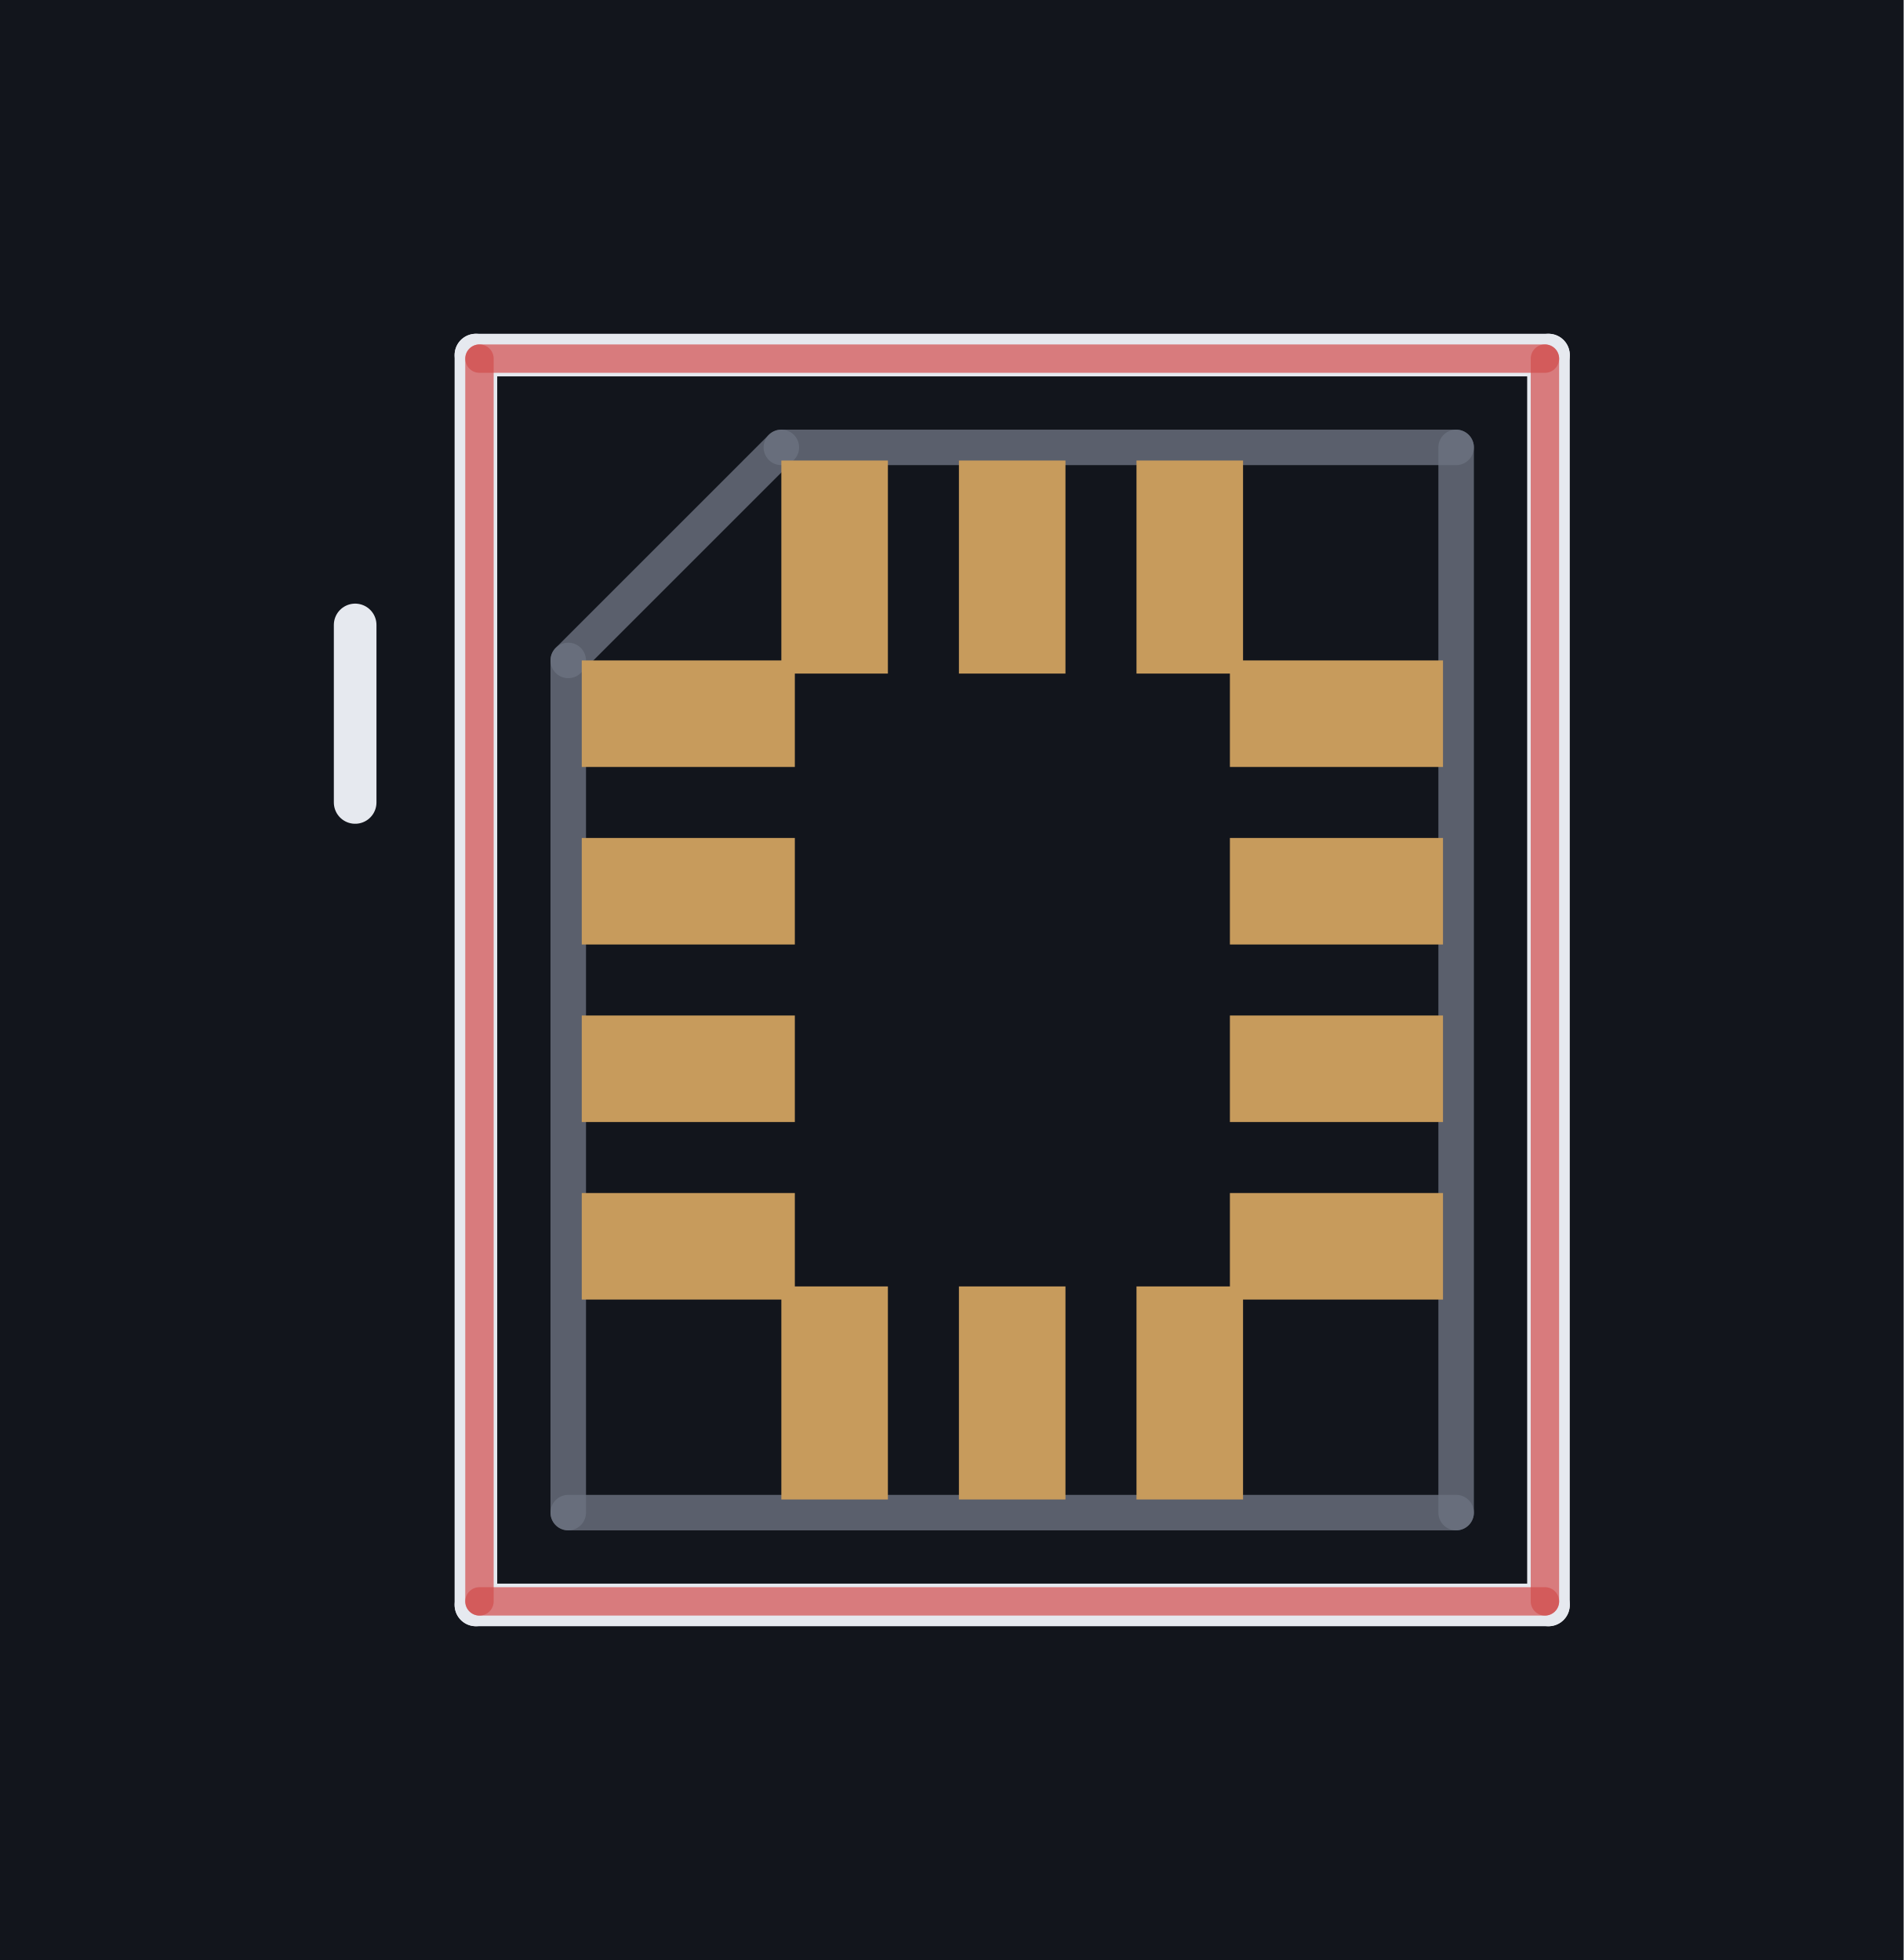
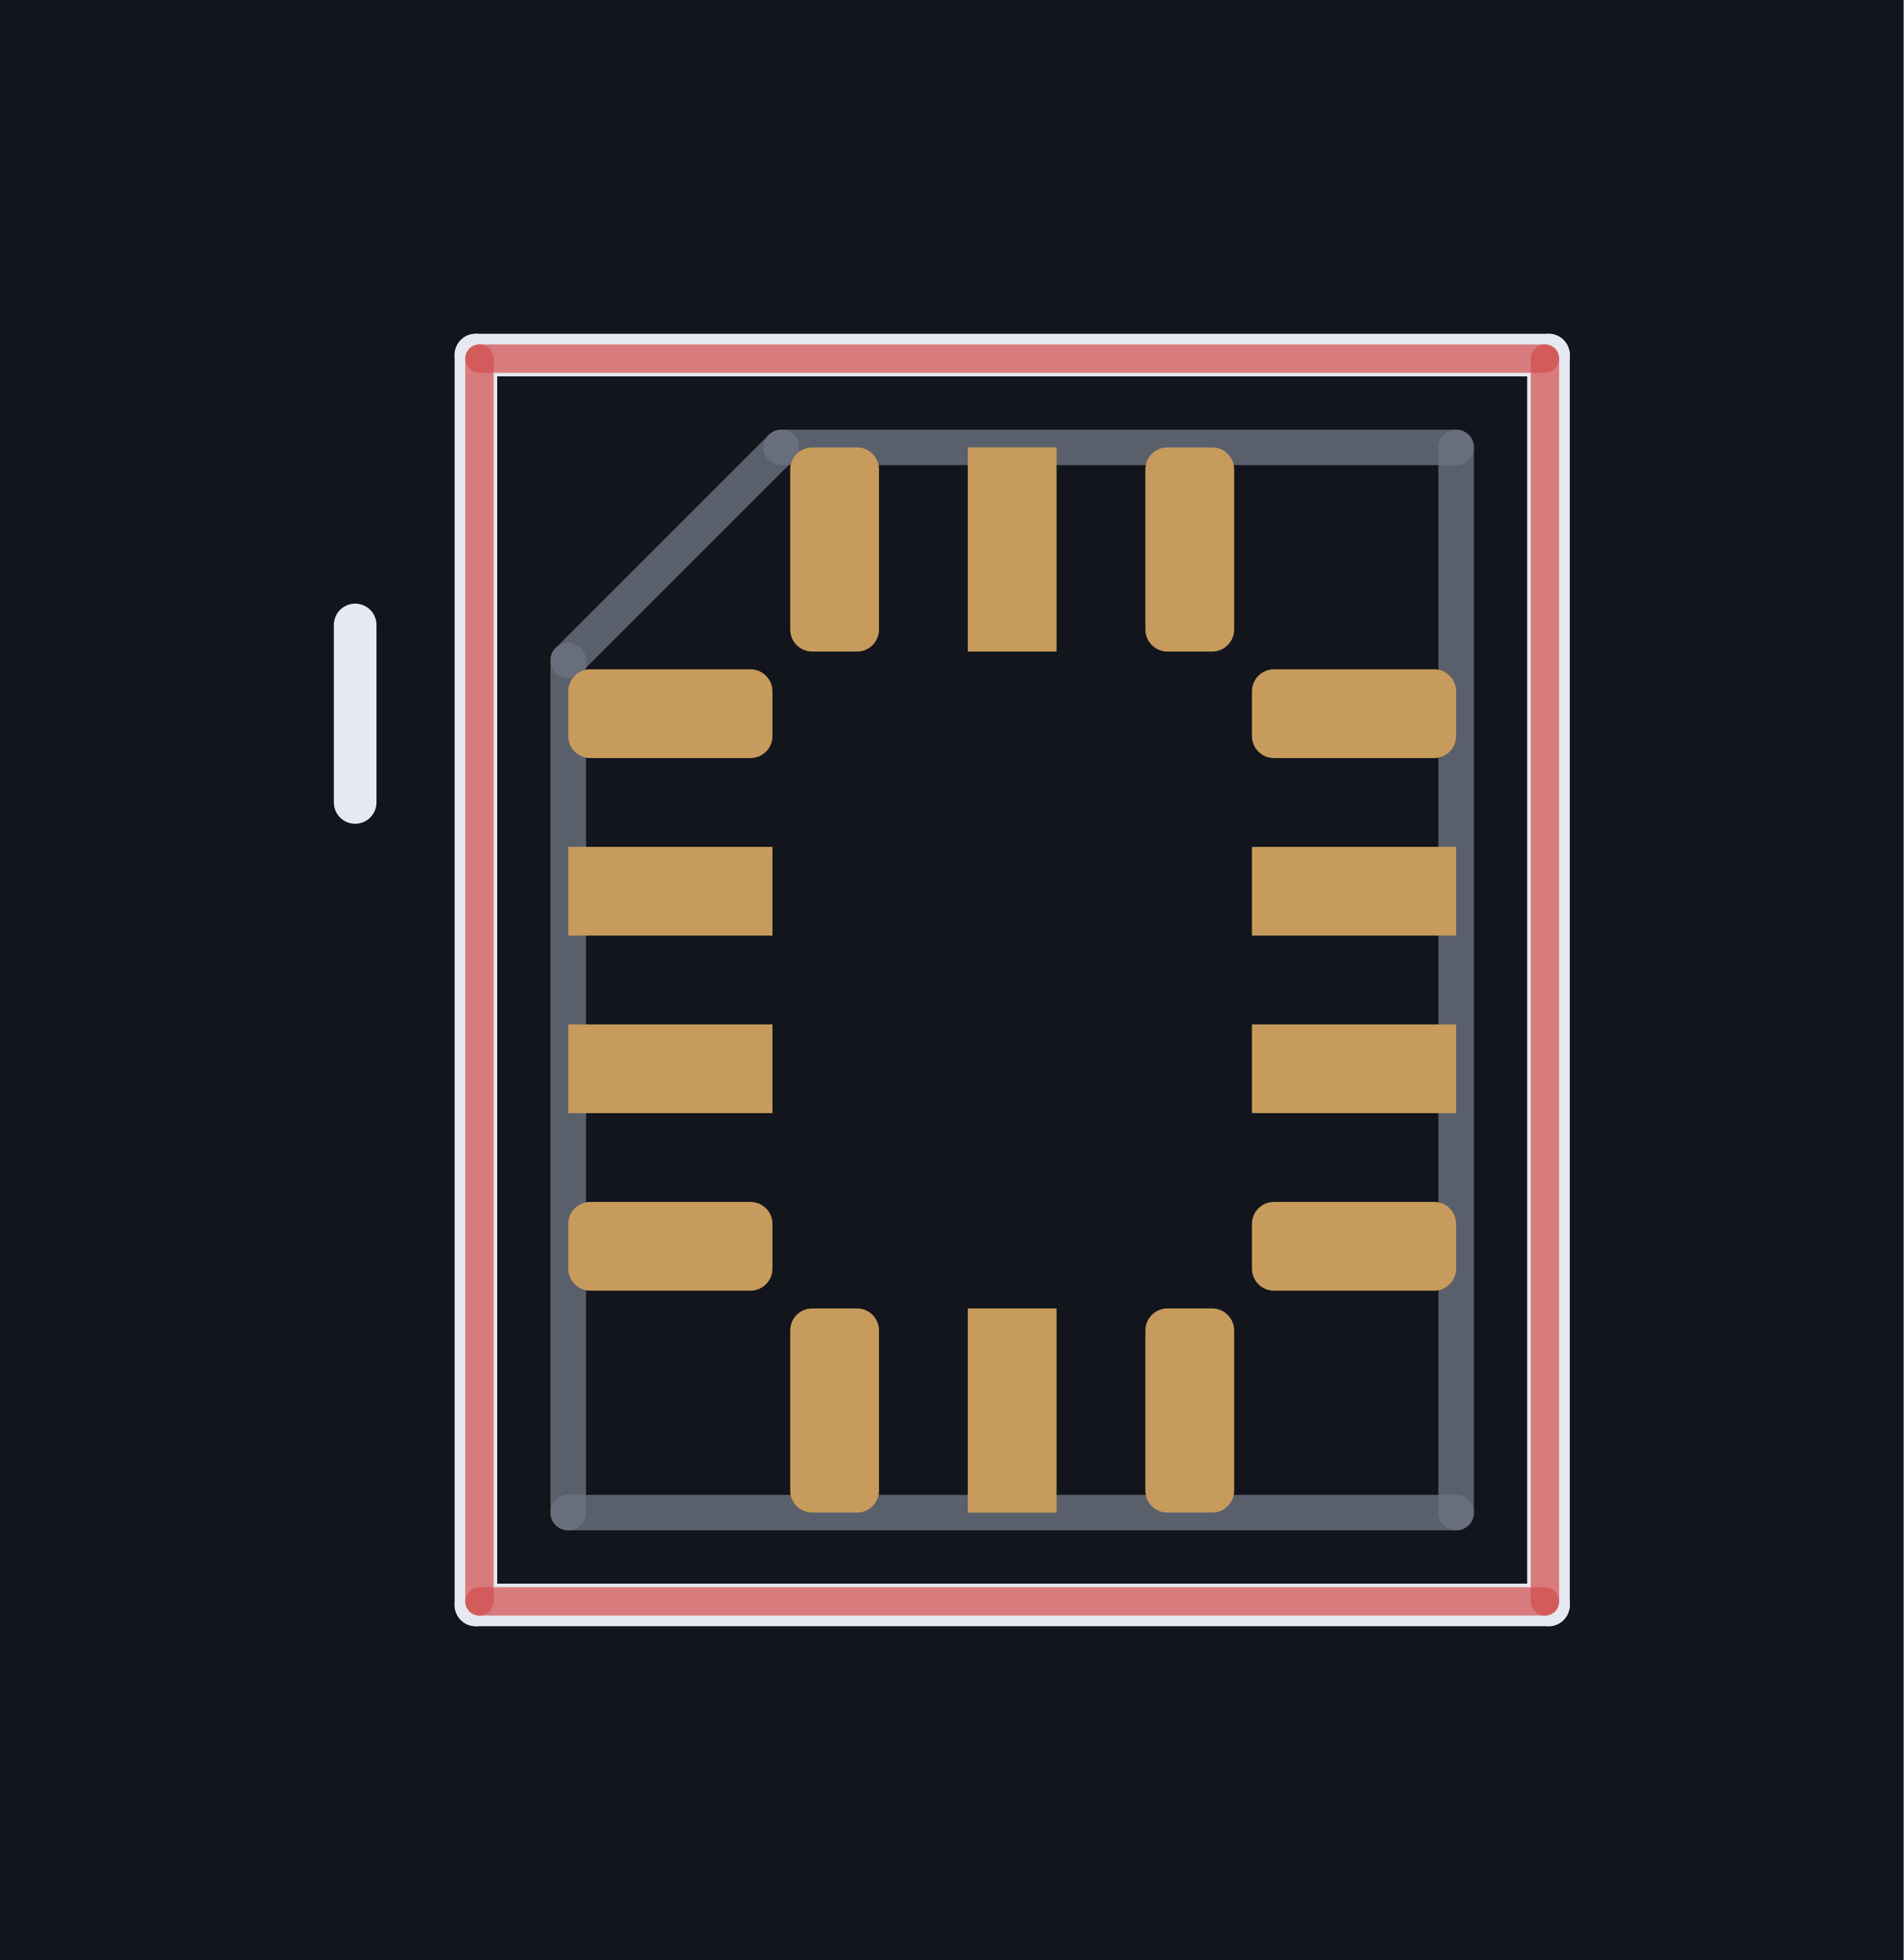
<svg xmlns="http://www.w3.org/2000/svg" viewBox="-2.85 -2.76 5.36 5.52" preserveAspectRatio="xMidYMid meet" style="width:100%;height:100%">
  <rect x="-2.85" y="-2.76" width="5.36" height="5.52" fill="#12151c" />
  <line x1="-0.650" y1="-1.500" x2="1.250" y2="-1.500" stroke="#6b7280" stroke-width="0.100" stroke-linecap="round" opacity="0.8" />
  <line x1="1.250" y1="-1.500" x2="1.250" y2="1.500" stroke="#6b7280" stroke-width="0.100" stroke-linecap="round" opacity="0.8" />
  <line x1="1.250" y1="1.500" x2="-1.250" y2="1.500" stroke="#6b7280" stroke-width="0.100" stroke-linecap="round" opacity="0.8" />
  <line x1="-1.250" y1="1.500" x2="-1.250" y2="-0.900" stroke="#6b7280" stroke-width="0.100" stroke-linecap="round" opacity="0.8" />
  <line x1="-1.250" y1="-0.900" x2="-0.650" y2="-1.500" stroke="#6b7280" stroke-width="0.100" stroke-linecap="round" opacity="0.8" />
  <line x1="-1.510" y1="-1.760" x2="1.510" y2="-1.760" stroke="#e6e9ef" stroke-width="0.120" stroke-linecap="round" opacity="1" />
  <line x1="1.510" y1="-1.760" x2="1.510" y2="1.760" stroke="#e6e9ef" stroke-width="0.120" stroke-linecap="round" opacity="1" />
  <line x1="1.510" y1="1.760" x2="-1.510" y2="1.760" stroke="#e6e9ef" stroke-width="0.120" stroke-linecap="round" opacity="1" />
  <line x1="-1.510" y1="1.760" x2="-1.510" y2="-1.760" stroke="#e6e9ef" stroke-width="0.120" stroke-linecap="round" opacity="1" />
  <line x1="-1.850" y1="-1.000" x2="-1.850" y2="-0.500" stroke="#e6e9ef" stroke-width="0.120" stroke-linecap="round" opacity="1" />
  <line x1="-1.500" y1="-1.750" x2="1.500" y2="-1.750" stroke="#d24d4d" stroke-width="0.080" stroke-linecap="round" opacity="0.7" />
  <line x1="1.500" y1="-1.750" x2="1.500" y2="1.750" stroke="#d24d4d" stroke-width="0.080" stroke-linecap="round" opacity="0.7" />
  <line x1="1.500" y1="1.750" x2="-1.500" y2="1.750" stroke="#d24d4d" stroke-width="0.080" stroke-linecap="round" opacity="0.7" />
  <line x1="-1.500" y1="1.750" x2="-1.500" y2="-1.750" stroke="#d24d4d" stroke-width="0.080" stroke-linecap="round" opacity="0.7" />
-   <rect x="-1.212" y="-0.900" width="0.600" height="0.300" rx="0.000" fill="#c79b5c" />
-   <rect x="-1.212" y="-0.400" width="0.600" height="0.300" rx="0.000" fill="#c79b5c" />
-   <rect x="-1.212" y="0.100" width="0.600" height="0.300" rx="0.000" fill="#c79b5c" />
-   <rect x="-1.212" y="0.600" width="0.600" height="0.300" rx="0.000" fill="#c79b5c" />
-   <rect x="-0.650" y="0.863" width="0.300" height="0.600" rx="0.000" fill="#c79b5c" />
-   <rect x="-0.150" y="0.863" width="0.300" height="0.600" rx="0.000" fill="#c79b5c" />
-   <rect x="0.350" y="0.863" width="0.300" height="0.600" rx="0.000" fill="#c79b5c" />
-   <rect x="0.613" y="0.600" width="0.600" height="0.300" rx="0.000" fill="#c79b5c" />
-   <rect x="0.613" y="0.100" width="0.600" height="0.300" rx="0.000" fill="#c79b5c" />
-   <rect x="0.613" y="-0.400" width="0.600" height="0.300" rx="0.000" fill="#c79b5c" />
-   <rect x="0.613" y="-0.900" width="0.600" height="0.300" rx="0.000" fill="#c79b5c" />
-   <rect x="0.350" y="-1.463" width="0.300" height="0.600" rx="0.000" fill="#c79b5c" />
-   <rect x="-0.150" y="-1.463" width="0.300" height="0.600" rx="0.000" fill="#c79b5c" />
-   <rect x="-0.650" y="-1.463" width="0.300" height="0.600" rx="0.000" fill="#c79b5c" />
+   <rect x="-1.250" y="-0.875" width="0.575" height="0.250" rx="0.062" fill="#c79b5c" />
+   <rect x="-1.250" y="-0.375" width="0.575" height="0.250" rx="0.000" fill="#c79b5c" />
+   <rect x="-1.250" y="0.125" width="0.575" height="0.250" rx="0.000" fill="#c79b5c" />
+   <rect x="-1.250" y="0.625" width="0.575" height="0.250" rx="0.062" fill="#c79b5c" />
+   <rect x="-0.625" y="0.925" width="0.250" height="0.575" rx="0.062" fill="#c79b5c" />
+   <rect x="-0.125" y="0.925" width="0.250" height="0.575" rx="0.000" fill="#c79b5c" />
+   <rect x="0.375" y="0.925" width="0.250" height="0.575" rx="0.062" fill="#c79b5c" />
+   <rect x="0.675" y="0.625" width="0.575" height="0.250" rx="0.062" fill="#c79b5c" />
+   <rect x="0.675" y="0.125" width="0.575" height="0.250" rx="0.000" fill="#c79b5c" />
+   <rect x="0.675" y="-0.375" width="0.575" height="0.250" rx="0.000" fill="#c79b5c" />
+   <rect x="0.675" y="-0.875" width="0.575" height="0.250" rx="0.062" fill="#c79b5c" />
+   <rect x="0.375" y="-1.500" width="0.250" height="0.575" rx="0.062" fill="#c79b5c" />
+   <rect x="-0.125" y="-1.500" width="0.250" height="0.575" rx="0.000" fill="#c79b5c" />
+   <rect x="-0.625" y="-1.500" width="0.250" height="0.575" rx="0.062" fill="#c79b5c" />
</svg>
